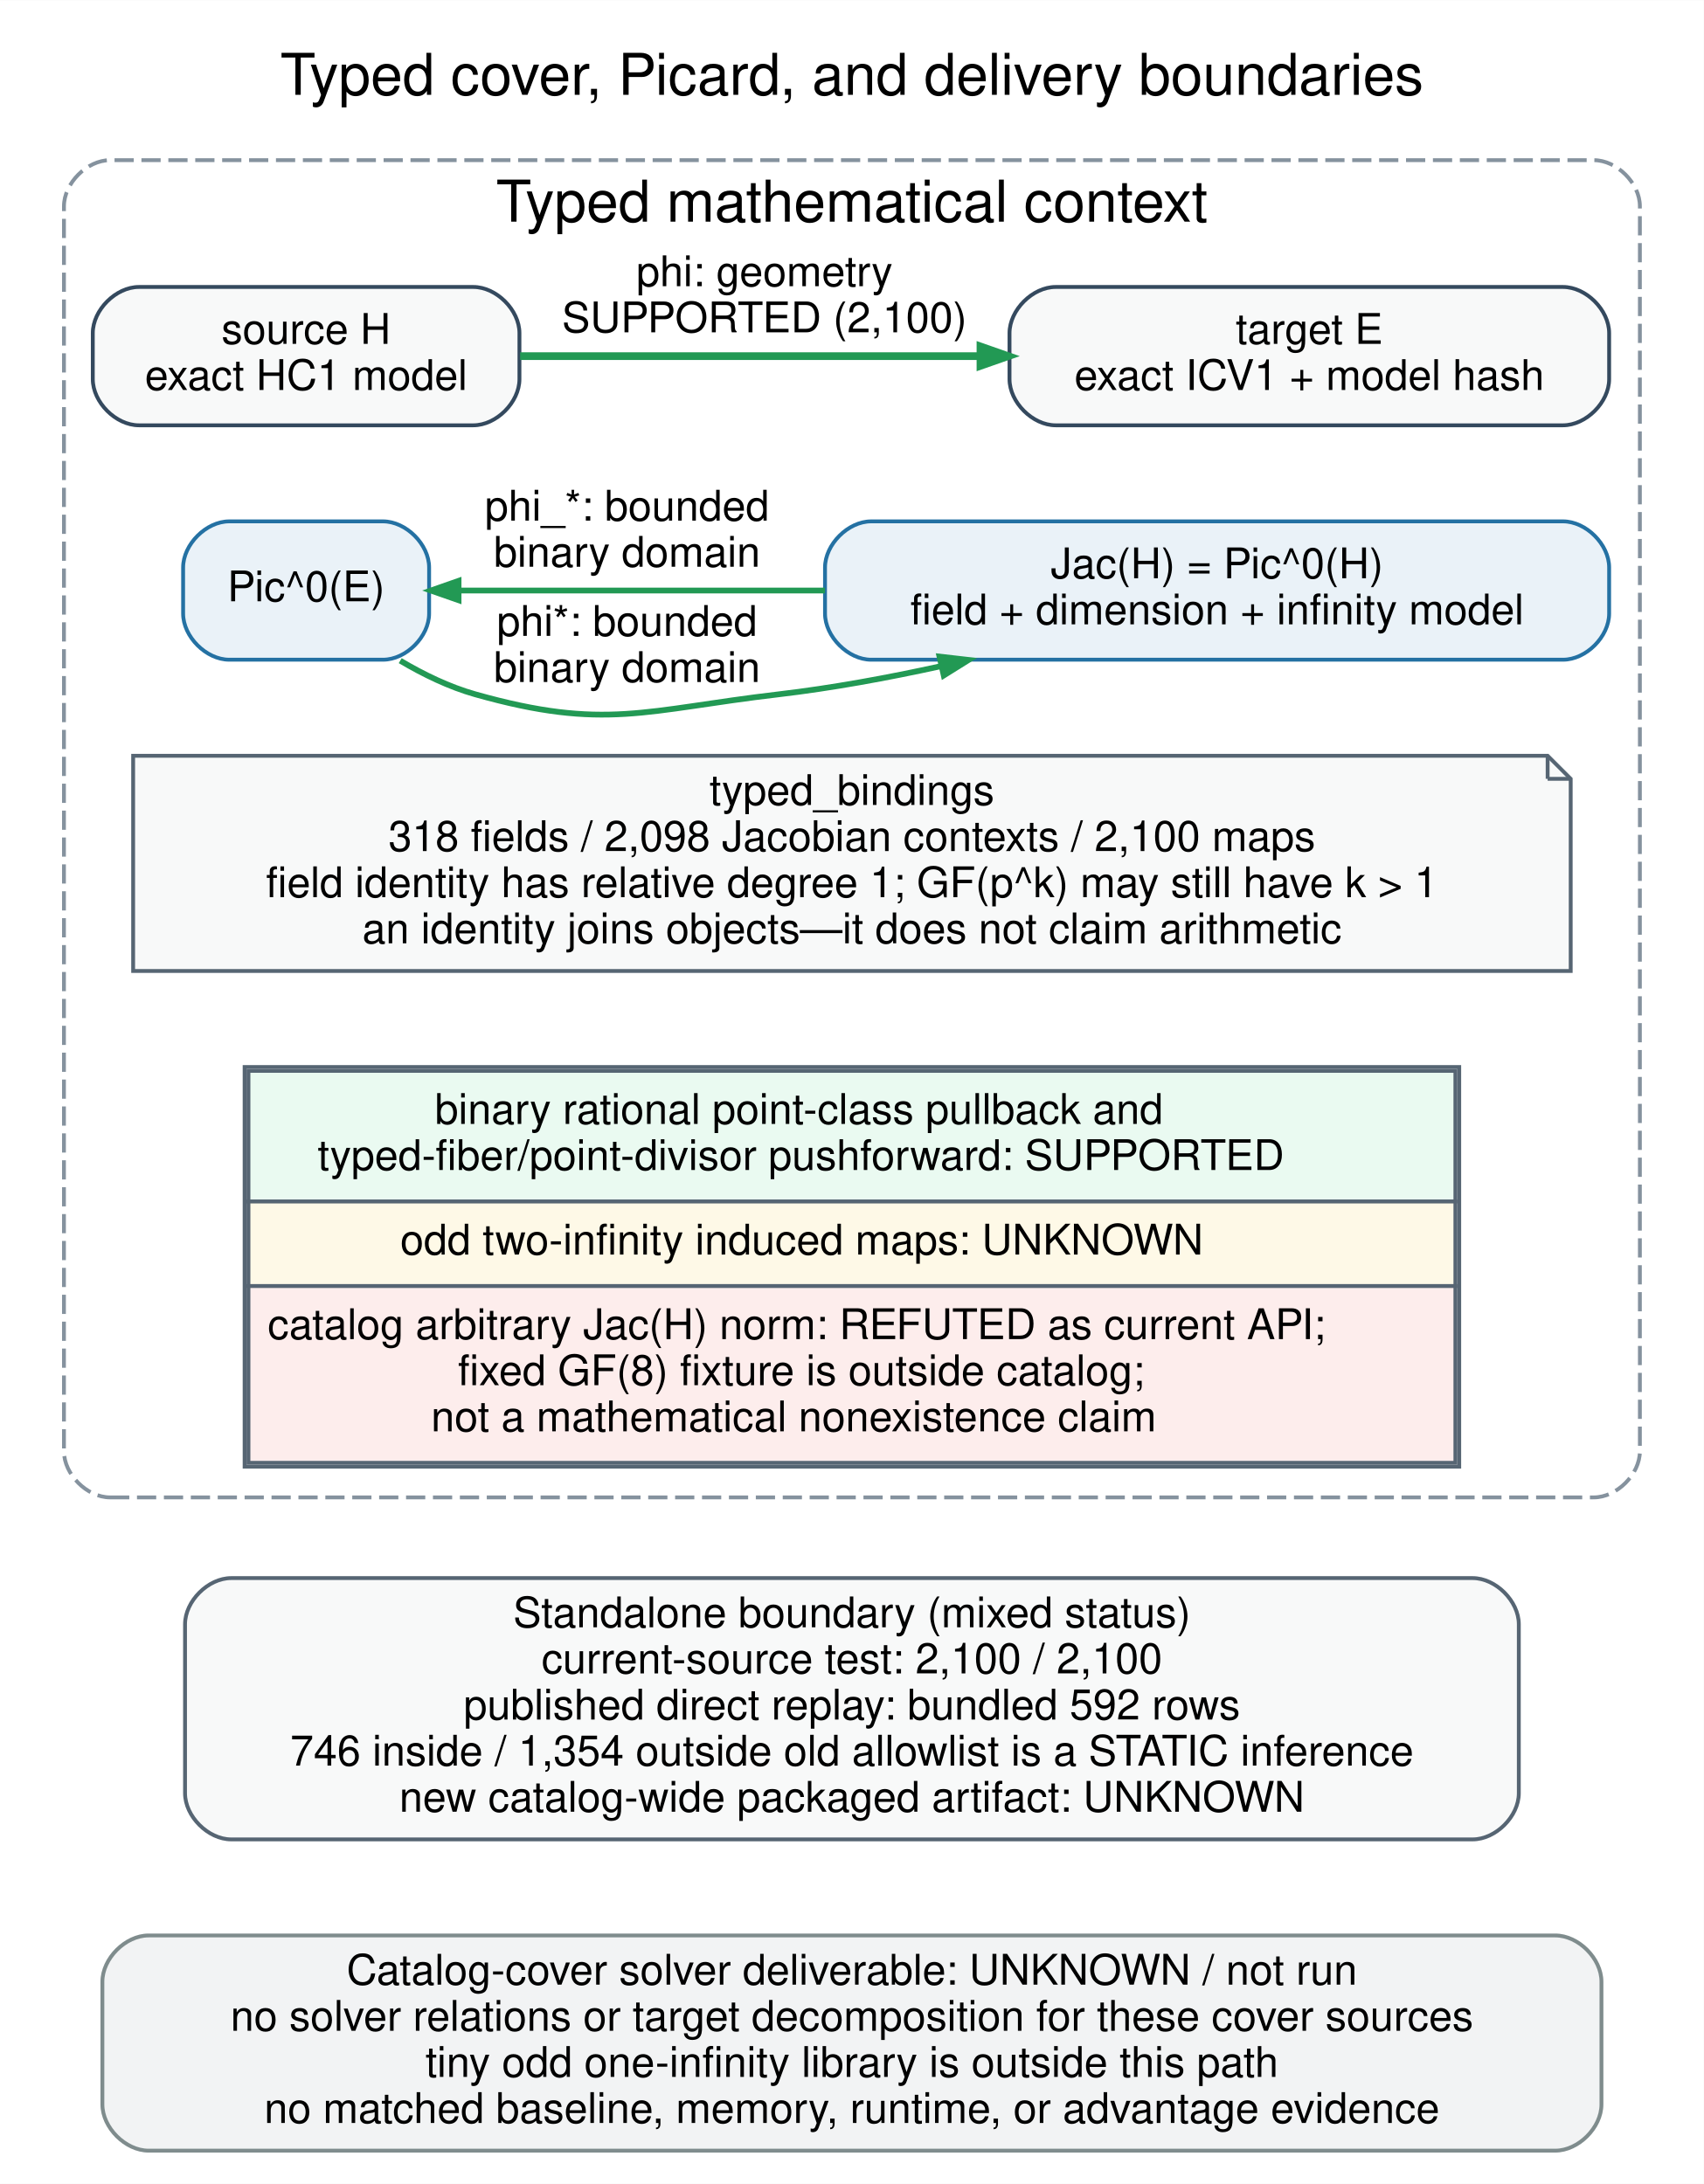
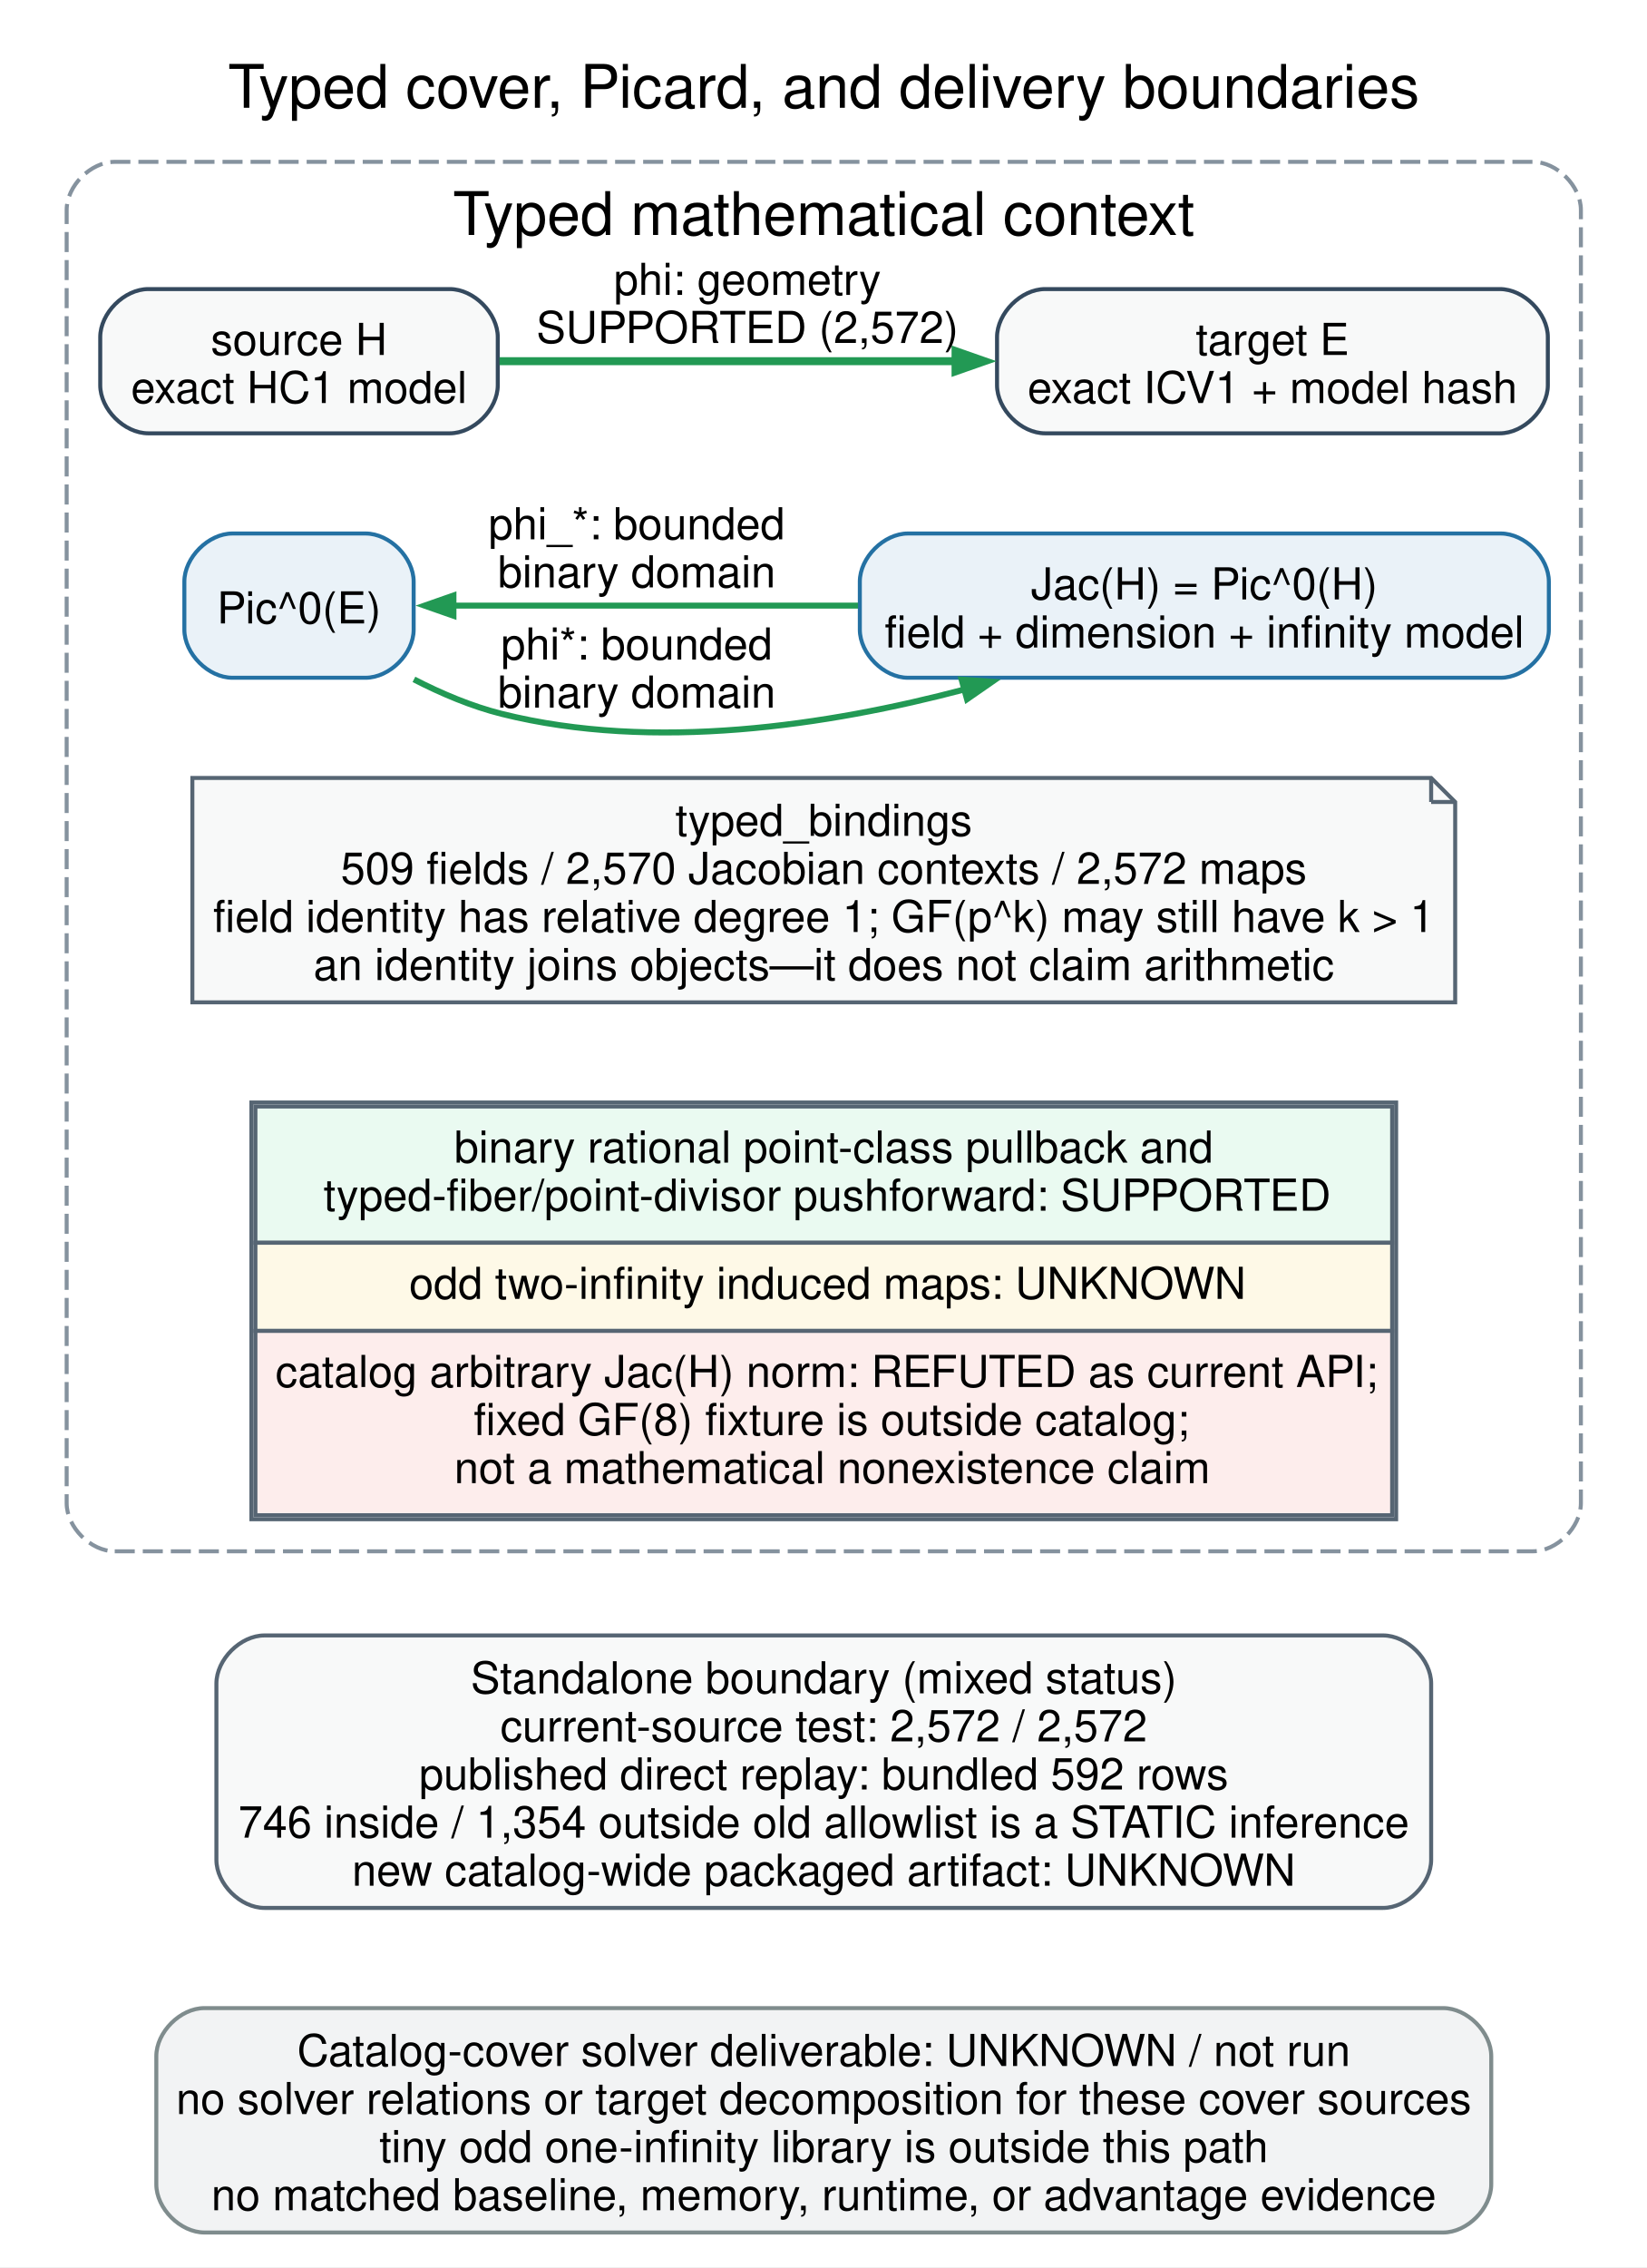
- <svg xmlns="http://www.w3.org/2000/svg" width="443pt" height="568pt" viewBox="0.00 0.00 443.28 568.28">
-   <g id="graph0" class="graph" transform="scale(1 1) rotate(0) translate(8.64 559.64)">
-     <polygon fill="white" stroke="transparent" points="-8.64,8.64 -8.64,-559.64 434.64,-559.64 434.64,8.64 -8.64,8.64" />
-     <text text-anchor="middle" x="213" y="-535" font-family="Helvetica,sans-Serif" font-size="15.00">Typed cover, Picard, and delivery boundaries</text>
+ <svg xmlns="http://www.w3.org/2000/svg" width="411pt" height="566pt" viewBox="0.00 0.00 411.00 566.00">
+   <g id="graph0" class="graph" transform="scale(1 1) rotate(0) translate(8.64 557.14)">
+     <polygon fill="white" stroke="none" points="-8.64,8.64 -8.64,-557.14 402.64,-557.14 402.64,8.64 -8.64,8.64" />
+     <text xml:space="preserve" text-anchor="middle" x="197" y="-530.25" font-family="Helvetica,sans-Serif" font-size="15.00">Typed cover, Picard, and delivery boundaries</text>
    <g id="clust1" class="cluster">
-       <path fill="white" stroke="#85929e" stroke-dasharray="5,2" d="M20,-170C20,-170 406,-170 406,-170 412,-170 418,-176 418,-182 418,-182 418,-506 418,-506 418,-512 412,-518 406,-518 406,-518 20,-518 20,-518 14,-518 8,-512 8,-506 8,-506 8,-182 8,-182 8,-176 14,-170 20,-170" />
-       <text text-anchor="middle" x="213" y="-502" font-family="Helvetica,sans-Serif" font-size="15.00">Typed mathematical context</text>
+       <path fill="white" stroke="#85929e" stroke-dasharray="5,2" d="M20,-170C20,-170 374,-170 374,-170 380,-170 386,-176 386,-182 386,-182 386,-504.75 386,-504.75 386,-510.75 380,-516.75 374,-516.75 374,-516.75 20,-516.75 20,-516.75 14,-516.75 8,-510.75 8,-504.75 8,-504.75 8,-182 8,-182 8,-176 14,-170 20,-170" />
+       <text xml:space="preserve" text-anchor="middle" x="197" y="-498.5" font-family="Helvetica,sans-Serif" font-size="15.00">Typed mathematical context</text>
    </g>
    <g id="node1" class="node">
-       <path fill="#f8f9f9" stroke="#34495e" d="M114.5,-485C114.5,-485 27.5,-485 27.5,-485 21.5,-485 15.5,-479 15.5,-473 15.5,-473 15.5,-461 15.5,-461 15.5,-455 21.5,-449 27.5,-449 27.5,-449 114.5,-449 114.5,-449 120.5,-449 126.5,-455 126.5,-461 126.5,-461 126.5,-473 126.5,-473 126.5,-479 120.5,-485 114.5,-485" />
-       <text text-anchor="middle" x="71" y="-470.2" font-family="Helvetica,sans-Serif" font-size="11.00">source H</text>
-       <text text-anchor="middle" x="71" y="-458.2" font-family="Helvetica,sans-Serif" font-size="11.00">exact HC1 model</text>
+       <path fill="#f8f9f9" stroke="#34495e" d="M103.62,-485C103.62,-485 28.38,-485 28.38,-485 22.38,-485 16.38,-479 16.38,-473 16.38,-473 16.38,-461 16.38,-461 16.38,-455 22.38,-449 28.38,-449 28.38,-449 103.62,-449 103.62,-449 109.62,-449 115.62,-455 115.62,-461 115.62,-461 115.62,-473 115.62,-473 115.62,-479 109.62,-485 103.62,-485" />
+       <text xml:space="preserve" text-anchor="middle" x="66" y="-468.55" font-family="Helvetica,sans-Serif" font-size="11.00">source H</text>
+       <text xml:space="preserve" text-anchor="middle" x="66" y="-456.55" font-family="Helvetica,sans-Serif" font-size="11.00">exact HC1 model</text>
    </g>
    <g id="node2" class="node">
-       <path fill="#f8f9f9" stroke="#34495e" d="M398,-485C398,-485 266,-485 266,-485 260,-485 254,-479 254,-473 254,-473 254,-461 254,-461 254,-455 260,-449 266,-449 266,-449 398,-449 398,-449 404,-449 410,-455 410,-461 410,-461 410,-473 410,-473 410,-479 404,-485 398,-485" />
-       <text text-anchor="middle" x="332" y="-470.2" font-family="Helvetica,sans-Serif" font-size="11.00">target E</text>
-       <text text-anchor="middle" x="332" y="-458.2" font-family="Helvetica,sans-Serif" font-size="11.00">exact ICV1 + model hash</text>
+       <path fill="#f8f9f9" stroke="#34495e" d="M365.75,-485C365.75,-485 252.25,-485 252.25,-485 246.25,-485 240.25,-479 240.25,-473 240.25,-473 240.25,-461 240.25,-461 240.25,-455 246.25,-449 252.25,-449 252.25,-449 365.75,-449 365.75,-449 371.75,-449 377.75,-455 377.75,-461 377.75,-461 377.75,-473 377.75,-473 377.75,-479 371.75,-485 365.75,-485" />
+       <text xml:space="preserve" text-anchor="middle" x="309" y="-468.55" font-family="Helvetica,sans-Serif" font-size="11.00">target E</text>
+       <text xml:space="preserve" text-anchor="middle" x="309" y="-456.55" font-family="Helvetica,sans-Serif" font-size="11.00">exact ICV1 + model hash</text>
    </g>
    <g id="edge1" class="edge">
-       <path fill="none" stroke="#229954" stroke-width="2" d="M126.67,-467C161.48,-467 207.03,-467 246.37,-467" />
-       <polygon fill="#229954" stroke="#229954" stroke-width="2" points="246.44,-469.52 253.64,-467 246.44,-464.48 246.44,-469.52" />
-       <text text-anchor="middle" x="190.25" y="-485.2" font-family="Helvetica,sans-Serif" font-size="11.00">phi: geometry</text>
-       <text text-anchor="middle" x="190.25" y="-473.2" font-family="Helvetica,sans-Serif" font-size="11.00">SUPPORTED (2,100)</text>
+       <path fill="none" stroke="#229954" stroke-width="2" d="M116.06,-467C148.96,-467 192.71,-467 230.23,-467" />
+       <polygon fill="#229954" stroke="#229954" stroke-width="2" points="229.9,-469.52 237.1,-467 229.9,-464.48 229.9,-469.52" />
+       <text xml:space="preserve" text-anchor="middle" x="177.94" y="-483.55" font-family="Helvetica,sans-Serif" font-size="11.00">phi: geometry</text>
+       <text xml:space="preserve" text-anchor="middle" x="177.94" y="-471.55" font-family="Helvetica,sans-Serif" font-size="11.00">SUPPORTED (2,572)</text>
    </g>
    <g id="node3" class="node">
-       <path fill="#eaf2f8" stroke="#2471a3" d="M91,-424C91,-424 51,-424 51,-424 45,-424 39,-418 39,-412 39,-412 39,-400 39,-400 39,-394 45,-388 51,-388 51,-388 91,-388 91,-388 97,-388 103,-394 103,-400 103,-400 103,-412 103,-412 103,-418 97,-424 91,-424" />
-       <text text-anchor="middle" x="71" y="-403.2" font-family="Helvetica,sans-Serif" font-size="11.00">Pic^0(E)</text>
+       <path fill="#eaf2f8" stroke="#2471a3" d="M82.62,-424C82.62,-424 49.38,-424 49.38,-424 43.38,-424 37.38,-418 37.38,-412 37.38,-412 37.38,-400 37.38,-400 37.38,-394 43.38,-388 49.38,-388 49.38,-388 82.62,-388 82.62,-388 88.62,-388 94.62,-394 94.62,-400 94.62,-400 94.62,-412 94.62,-412 94.62,-418 88.62,-424 82.62,-424" />
+       <text xml:space="preserve" text-anchor="middle" x="66" y="-401.55" font-family="Helvetica,sans-Serif" font-size="11.00">Pic^0(E)</text>
    </g>
    <g id="node4" class="node">
-       <path fill="#eaf2f8" stroke="#2471a3" d="M398,-424C398,-424 218,-424 218,-424 212,-424 206,-418 206,-412 206,-412 206,-400 206,-400 206,-394 212,-388 218,-388 218,-388 398,-388 398,-388 404,-388 410,-394 410,-400 410,-400 410,-412 410,-412 410,-418 404,-424 398,-424" />
-       <text text-anchor="middle" x="308" y="-409.2" font-family="Helvetica,sans-Serif" font-size="11.00">Jac(H) = Pic^0(H)</text>
-       <text text-anchor="middle" x="308" y="-397.2" font-family="Helvetica,sans-Serif" font-size="11.00">field + dimension + infinity model</text>
+       <path fill="#eaf2f8" stroke="#2471a3" d="M366,-424C366,-424 218,-424 218,-424 212,-424 206,-418 206,-412 206,-412 206,-400 206,-400 206,-394 212,-388 218,-388 218,-388 366,-388 366,-388 372,-388 378,-394 378,-400 378,-400 378,-412 378,-412 378,-418 372,-424 366,-424" />
+       <text xml:space="preserve" text-anchor="middle" x="292" y="-407.55" font-family="Helvetica,sans-Serif" font-size="11.00">Jac(H) = Pic^0(H)</text>
+       <text xml:space="preserve" text-anchor="middle" x="292" y="-395.55" font-family="Helvetica,sans-Serif" font-size="11.00">field + dimension + infinity model</text>
    </g>
    <g id="edge2" class="edge">
-       <path fill="none" stroke="#229954" stroke-width="1.5" d="M95.48,-387.75C101.56,-384.15 108.27,-380.9 115,-379 148.79,-369.46 159.13,-374.93 194,-379 207.76,-380.61 222.27,-383.27 236.16,-386.32" />
-       <polygon fill="#229954" stroke="#229954" stroke-width="1.5" points="235.78,-388.81 243.36,-387.94 236.89,-383.9 235.78,-388.81" />
-       <text text-anchor="middle" x="154.5" y="-394.2" font-family="Helvetica,sans-Serif" font-size="11.00">phi*: bounded</text>
-       <text text-anchor="middle" x="154.5" y="-382.2" font-family="Helvetica,sans-Serif" font-size="11.00">binary domain</text>
+       <path fill="none" stroke="#229954" stroke-width="1.5" d="M94.69,-387.59C101.59,-384.04 109.13,-380.86 116.56,-379 154.57,-369.49 198.1,-376.08 232.29,-385.13" />
+       <polygon fill="#229954" stroke="#229954" stroke-width="1.5" points="231.42,-387.51 239.03,-387 232.76,-382.65 231.42,-387.51" />
+       <text xml:space="preserve" text-anchor="middle" x="150.31" y="-392.55" font-family="Helvetica,sans-Serif" font-size="11.00">phi*: bounded</text>
+       <text xml:space="preserve" text-anchor="middle" x="150.31" y="-380.55" font-family="Helvetica,sans-Serif" font-size="11.00">binary domain</text>
    </g>
    <g id="node5" class="node">
-       <polygon fill="#f8f9f9" stroke="#566573" points="394,-363 26,-363 26,-307 400,-307 400,-357 394,-363" />
-       <polyline fill="none" stroke="#566573" points="394,-363 394,-357 " />
-       <polyline fill="none" stroke="#566573" points="400,-357 394,-357 " />
-       <text text-anchor="middle" x="213" y="-350.2" font-family="Helvetica,sans-Serif" font-size="11.00">typed_bindings</text>
-       <text text-anchor="middle" x="213" y="-338.2" font-family="Helvetica,sans-Serif" font-size="11.00">318 fields / 2,098 Jacobian contexts / 2,100 maps</text>
-       <text text-anchor="middle" x="213" y="-326.2" font-family="Helvetica,sans-Serif" font-size="11.00">field identity has relative degree 1; GF(p^k) may still have k &gt; 1</text>
-       <text text-anchor="middle" x="213" y="-314.2" font-family="Helvetica,sans-Serif" font-size="11.00">an identity joins objects—it does not claim arithmetic</text>
+       <polygon fill="#f8f9f9" stroke="#566573" points="348.62,-363 39.38,-363 39.38,-307 354.62,-307 354.62,-357 348.62,-363" />
+       <polyline fill="none" stroke="#566573" points="348.62,-363 348.62,-357" />
+       <polyline fill="none" stroke="#566573" points="354.62,-357 348.62,-357" />
+       <text xml:space="preserve" text-anchor="middle" x="197" y="-348.55" font-family="Helvetica,sans-Serif" font-size="11.00">typed_bindings</text>
+       <text xml:space="preserve" text-anchor="middle" x="197" y="-336.55" font-family="Helvetica,sans-Serif" font-size="11.00">509 fields / 2,570 Jacobian contexts / 2,572 maps</text>
+       <text xml:space="preserve" text-anchor="middle" x="197" y="-324.55" font-family="Helvetica,sans-Serif" font-size="11.00">field identity has relative degree 1; GF(p^k) may still have k &gt; 1</text>
+       <text xml:space="preserve" text-anchor="middle" x="197" y="-312.55" font-family="Helvetica,sans-Serif" font-size="11.00">an identity joins objects—it does not claim arithmetic</text>
    </g>
    <g id="edge3" class="edge">
-       <path fill="none" stroke="#229954" stroke-width="1.5" d="M205.98,-406C172.4,-406 137.02,-406 110.91,-406" />
-       <polygon fill="#229954" stroke="#229954" stroke-width="1.5" points="110.66,-403.48 103.46,-406 110.66,-408.52 110.66,-403.48" />
-       <text text-anchor="middle" x="154.5" y="-424.2" font-family="Helvetica,sans-Serif" font-size="11.00">phi_*: bounded</text>
-       <text text-anchor="middle" x="154.5" y="-412.2" font-family="Helvetica,sans-Serif" font-size="11.00">binary domain</text>
+       <path fill="none" stroke="#229954" stroke-width="1.5" d="M205.55,-406C170.63,-406 132.11,-406 104.41,-406" />
+       <polygon fill="#229954" stroke="#229954" stroke-width="1.5" points="104.55,-403.48 97.35,-406 104.55,-408.52 104.55,-403.48" />
+       <text xml:space="preserve" text-anchor="middle" x="150.31" y="-422.55" font-family="Helvetica,sans-Serif" font-size="11.00">phi_*: bounded</text>
+       <text xml:space="preserve" text-anchor="middle" x="150.31" y="-410.55" font-family="Helvetica,sans-Serif" font-size="11.00">binary domain</text>
    </g>
    <g id="node6" class="node">
-       <path fill="white" stroke="transparent" d="M359,-282C359,-282 67,-282 67,-282 61,-282 55,-276 55,-270 55,-270 55,-190 55,-190 55,-184 61,-178 67,-178 67,-178 359,-178 359,-178 365,-178 371,-184 371,-190 371,-190 371,-270 371,-270 371,-276 365,-282 359,-282" />
-       <polygon fill="#eafaf1" stroke="transparent" points="56,-247 56,-281 370,-281 370,-247 56,-247" />
-       <polygon fill="none" stroke="#566573" points="56,-247 56,-281 370,-281 370,-247 56,-247" />
-       <text text-anchor="start" x="104.5" y="-267.2" font-family="Helvetica,sans-Serif" font-size="11.00">binary rational point-class pullback and</text>
-       <text text-anchor="start" x="74" y="-255.2" font-family="Helvetica,sans-Serif" font-size="11.00">typed-fiber/point-divisor pushforward: SUPPORTED</text>
-       <polygon fill="#fef9e7" stroke="transparent" points="56,-225 56,-247 370,-247 370,-225 56,-225" />
-       <polygon fill="none" stroke="#566573" points="56,-225 56,-247 370,-247 370,-225 56,-225" />
-       <text text-anchor="start" x="95.5" y="-233.2" font-family="Helvetica,sans-Serif" font-size="11.00">odd two-infinity induced maps: UNKNOWN</text>
-       <polygon fill="#fdedec" stroke="transparent" points="56,-179 56,-225 370,-225 370,-179 56,-179" />
-       <polygon fill="none" stroke="#566573" points="56,-179 56,-225 370,-225 370,-179 56,-179" />
-       <text text-anchor="start" x="61" y="-211.2" font-family="Helvetica,sans-Serif" font-size="11.00">catalog arbitrary Jac(H) norm: REFUTED as current API;</text>
-       <text text-anchor="start" x="110.5" y="-199.2" font-family="Helvetica,sans-Serif" font-size="11.00">fixed GF(8) fixture is outside catalog;</text>
-       <text text-anchor="start" x="103.5" y="-187.2" font-family="Helvetica,sans-Serif" font-size="11.00">not a mathematical nonexistence claim</text>
-       <polygon fill="none" stroke="#566573" points="55,-178 55,-282 371,-282 371,-178 55,-178" />
+       <path fill="white" stroke="none" d="M327.88,-282C327.88,-282 66.12,-282 66.12,-282 60.12,-282 54.12,-276 54.12,-270 54.12,-270 54.12,-190 54.12,-190 54.12,-184 60.12,-178 66.12,-178 66.12,-178 327.88,-178 327.88,-178 333.88,-178 339.88,-184 339.88,-190 339.88,-190 339.88,-270 339.88,-270 339.88,-276 333.88,-282 327.88,-282" />
+       <polygon fill="none" stroke="#566573" points="54.12,-178 54.12,-282 339.88,-282 339.88,-178 54.12,-178" />
+       <polygon fill="#eafaf1" stroke="none" points="55.12,-247 55.12,-281 338.88,-281 338.88,-247 55.12,-247" />
+       <polygon fill="none" stroke="#566573" points="55.12,-247 55.12,-281 338.88,-281 338.88,-247 55.12,-247" />
+       <text xml:space="preserve" text-anchor="start" x="104.75" y="-267" font-family="Helvetica,sans-Serif" font-size="11.00">binary rational point-class pullback and</text>
+       <text xml:space="preserve" text-anchor="start" x="72.12" y="-255" font-family="Helvetica,sans-Serif" font-size="11.00">typed-fiber/point-divisor pushforward: SUPPORTED</text>
+       <polygon fill="#fef9e7" stroke="none" points="55.12,-225 55.12,-247 338.88,-247 338.88,-225 55.12,-225" />
+       <polygon fill="none" stroke="#566573" points="55.12,-225 55.12,-247 338.88,-247 338.88,-225 55.12,-225" />
+       <text xml:space="preserve" text-anchor="start" x="93.5" y="-233" font-family="Helvetica,sans-Serif" font-size="11.00">odd two-infinity induced maps: UNKNOWN</text>
+       <polygon fill="#fdedec" stroke="none" points="55.12,-179 55.12,-225 338.88,-225 338.88,-179 55.12,-179" />
+       <polygon fill="none" stroke="#566573" points="55.12,-179 55.12,-225 338.88,-225 338.88,-179 55.12,-179" />
+       <text xml:space="preserve" text-anchor="start" x="60.12" y="-211" font-family="Helvetica,sans-Serif" font-size="11.00">catalog arbitrary Jac(H) norm: REFUTED as current API;</text>
+       <text xml:space="preserve" text-anchor="start" x="109.62" y="-199" font-family="Helvetica,sans-Serif" font-size="11.00">fixed GF(8) fixture is outside catalog;</text>
+       <text xml:space="preserve" text-anchor="start" x="104.75" y="-187" font-family="Helvetica,sans-Serif" font-size="11.00">not a mathematical nonexistence claim</text>
    </g>
    <g id="node7" class="node">
-       <path fill="#f8f9f9" stroke="#566573" d="M374.5,-149C374.5,-149 51.5,-149 51.5,-149 45.5,-149 39.5,-143 39.5,-137 39.5,-137 39.5,-93 39.5,-93 39.5,-87 45.5,-81 51.5,-81 51.5,-81 374.5,-81 374.5,-81 380.5,-81 386.5,-87 386.5,-93 386.5,-93 386.5,-137 386.5,-137 386.5,-143 380.5,-149 374.5,-149" />
-       <text text-anchor="middle" x="213" y="-136.2" font-family="Helvetica,sans-Serif" font-size="11.00">Standalone boundary (mixed status)</text>
-       <text text-anchor="middle" x="213" y="-124.2" font-family="Helvetica,sans-Serif" font-size="11.00">current-source test: 2,100 / 2,100</text>
-       <text text-anchor="middle" x="213" y="-112.2" font-family="Helvetica,sans-Serif" font-size="11.00">published direct replay: bundled 592 rows</text>
-       <text text-anchor="middle" x="213" y="-100.2" font-family="Helvetica,sans-Serif" font-size="11.00">746 inside / 1,354 outside old allowlist is a STATIC inference</text>
-       <text text-anchor="middle" x="213" y="-88.2" font-family="Helvetica,sans-Serif" font-size="11.00">new catalog-wide packaged artifact: UNKNOWN</text>
+       <path fill="#f8f9f9" stroke="#566573" d="M336.62,-149C336.62,-149 57.38,-149 57.38,-149 51.38,-149 45.38,-143 45.38,-137 45.38,-137 45.38,-93 45.38,-93 45.38,-87 51.38,-81 57.38,-81 57.38,-81 336.62,-81 336.62,-81 342.62,-81 348.62,-87 348.62,-93 348.62,-93 348.62,-137 348.62,-137 348.62,-143 342.62,-149 336.62,-149" />
+       <text xml:space="preserve" text-anchor="middle" x="197" y="-134.55" font-family="Helvetica,sans-Serif" font-size="11.00">Standalone boundary (mixed status)</text>
+       <text xml:space="preserve" text-anchor="middle" x="197" y="-122.55" font-family="Helvetica,sans-Serif" font-size="11.00">current-source test: 2,572 / 2,572</text>
+       <text xml:space="preserve" text-anchor="middle" x="197" y="-110.55" font-family="Helvetica,sans-Serif" font-size="11.00">published direct replay: bundled 592 rows</text>
+       <text xml:space="preserve" text-anchor="middle" x="197" y="-98.55" font-family="Helvetica,sans-Serif" font-size="11.00">746 inside / 1,354 outside old allowlist is a STATIC inference</text>
+       <text xml:space="preserve" text-anchor="middle" x="197" y="-86.55" font-family="Helvetica,sans-Serif" font-size="11.00">new catalog-wide packaged artifact: UNKNOWN</text>
    </g>
    <g id="node8" class="node">
-       <path fill="#f2f3f4" stroke="#7f8c8d" d="M396,-56C396,-56 30,-56 30,-56 24,-56 18,-50 18,-44 18,-44 18,-12 18,-12 18,-6 24,0 30,0 30,0 396,0 396,0 402,0 408,-6 408,-12 408,-12 408,-44 408,-44 408,-50 402,-56 396,-56" />
-       <text text-anchor="middle" x="213" y="-43.2" font-family="Helvetica,sans-Serif" font-size="11.00">Catalog-cover solver deliverable: UNKNOWN / not run</text>
-       <text text-anchor="middle" x="213" y="-31.2" font-family="Helvetica,sans-Serif" font-size="11.00">no solver relations or target decomposition for these cover sources</text>
-       <text text-anchor="middle" x="213" y="-19.2" font-family="Helvetica,sans-Serif" font-size="11.00">tiny odd one-infinity library is outside this path</text>
-       <text text-anchor="middle" x="213" y="-7.2" font-family="Helvetica,sans-Serif" font-size="11.00">no matched baseline, memory, runtime, or advantage evidence</text>
+       <path fill="#f2f3f4" stroke="#7f8c8d" d="M351.62,-56C351.62,-56 42.37,-56 42.37,-56 36.37,-56 30.38,-50 30.38,-44 30.38,-44 30.38,-12 30.38,-12 30.38,-6 36.38,0 42.38,0 42.38,0 351.62,0 351.62,0 357.62,0 363.62,-6 363.62,-12 363.62,-12 363.62,-44 363.62,-44 363.62,-50 357.62,-56 351.62,-56" />
+       <text xml:space="preserve" text-anchor="middle" x="197" y="-41.55" font-family="Helvetica,sans-Serif" font-size="11.00">Catalog-cover solver deliverable: UNKNOWN / not run</text>
+       <text xml:space="preserve" text-anchor="middle" x="197" y="-29.55" font-family="Helvetica,sans-Serif" font-size="11.00">no solver relations or target decomposition for these cover sources</text>
+       <text xml:space="preserve" text-anchor="middle" x="197" y="-17.55" font-family="Helvetica,sans-Serif" font-size="11.00">tiny odd one-infinity library is outside this path</text>
+       <text xml:space="preserve" text-anchor="middle" x="197" y="-5.55" font-family="Helvetica,sans-Serif" font-size="11.00">no matched baseline, memory, runtime, or advantage evidence</text>
    </g>
  </g>
</svg>
